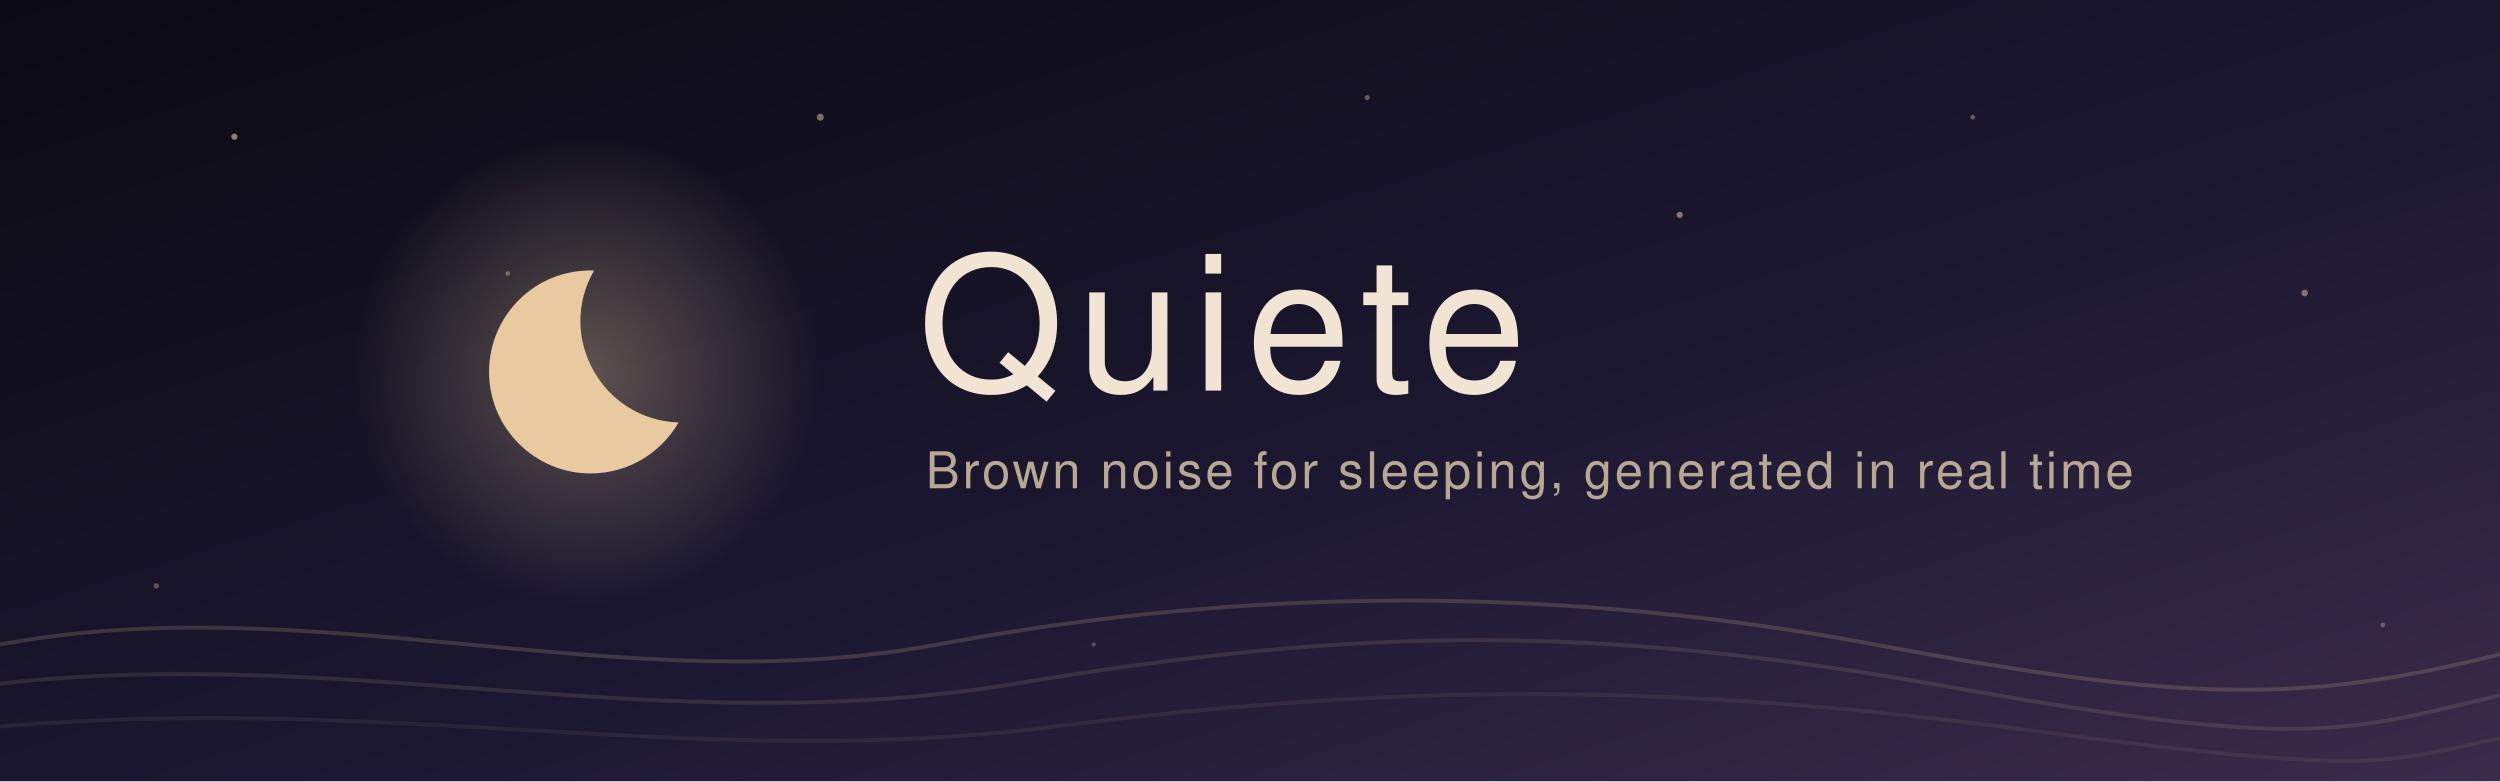
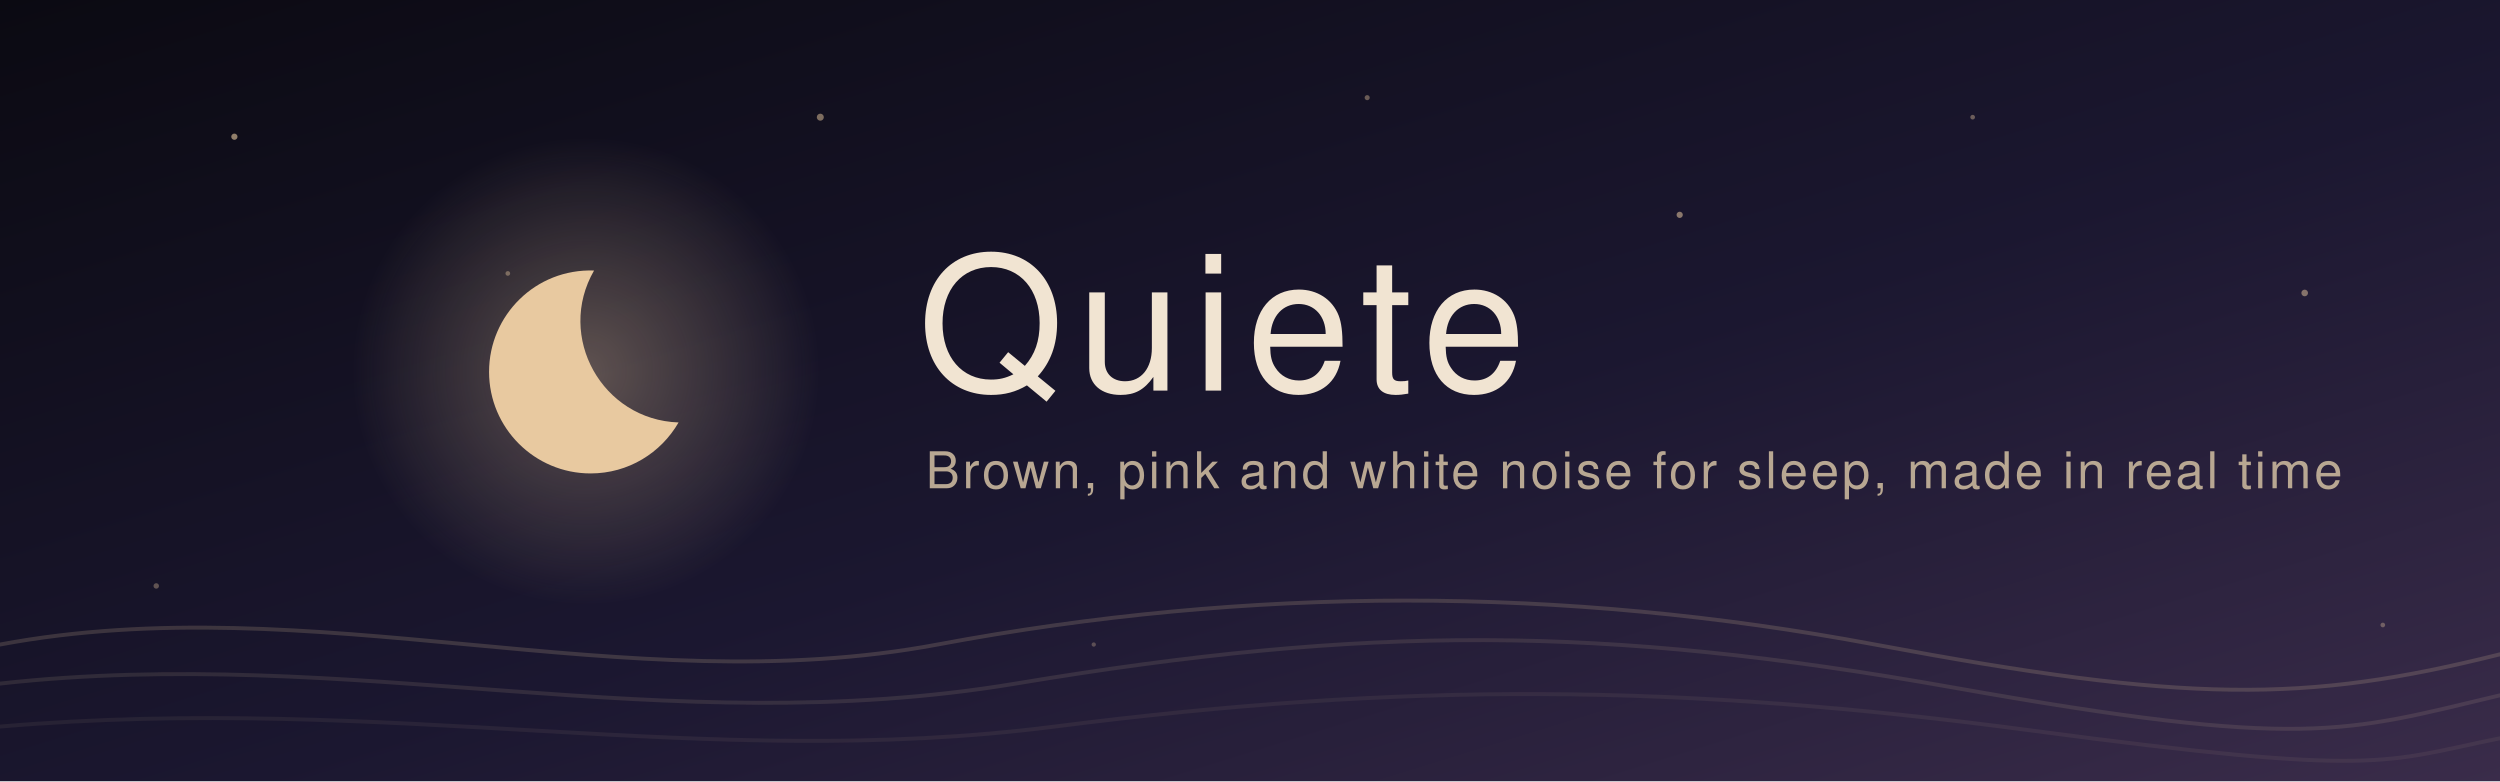
<svg xmlns="http://www.w3.org/2000/svg" width="1280" height="400" viewBox="0 0 1280 400">
  <defs>
    <linearGradient id="sky" x1="0" y1="0" x2="1" y2="1">
      <stop offset="0" stop-color="#0B0A12" />
      <stop offset="0.55" stop-color="#1B1730" />
      <stop offset="1" stop-color="#3A2C4A" />
    </linearGradient>
    <radialGradient id="glow" cx="0.5" cy="0.5" r="0.5">
      <stop offset="0" stop-color="#E8C9A0" stop-opacity="0.35" />
      <stop offset="1" stop-color="#E8C9A0" stop-opacity="0" />
    </radialGradient>
  </defs>
  <rect width="1280" height="400" fill="url(#sky)" />
  <g fill="#E8C9A0">
    <circle cx="120" cy="70" r="1.6" opacity="0.6" />
    <circle cx="260" cy="140" r="1.2" opacity="0.4" />
    <circle cx="420" cy="60" r="1.8" opacity="0.5" />
    <circle cx="700" cy="50" r="1.3" opacity="0.4" />
    <circle cx="860" cy="110" r="1.6" opacity="0.55" />
    <circle cx="1010" cy="60" r="1.2" opacity="0.4" />
    <circle cx="1180" cy="150" r="1.7" opacity="0.5" />
    <circle cx="1220" cy="320" r="1.2" opacity="0.35" />
    <circle cx="80" cy="300" r="1.4" opacity="0.35" />
    <circle cx="560" cy="330" r="1.1" opacity="0.3" />
  </g>
  <g fill="none" stroke="#E8C9A0" stroke-linecap="round">
    <path d="M0 330 C 160 300, 320 360, 480 330 S 800 300, 960 330 S 1180 360, 1280 335" stroke-opacity="0.18" stroke-width="2" />
    <path d="M0 350 C 180 330, 340 380, 520 350 S 820 320, 1000 352 S 1200 375, 1280 356" stroke-opacity="0.12" stroke-width="2" />
    <path d="M0 372 C 200 355, 360 395, 540 372 S 860 350, 1040 374 S 1220 390, 1280 378" stroke-opacity="0.07" stroke-width="2" />
  </g>
  <circle cx="300" cy="190" r="120" fill="url(#glow)" />
  <g transform="translate(240 128) scale(5.2)">
    <path fill="#E8C9A0" d="M12.34,2.02C6.59,1.82 2,6.42 2,12c0,5.52 4.48,10 10,10c3.71,0 6.93,-2.02 8.66,-5.02C13.15,16.73 8.57,8.55 12.34,2.02z" />
  </g>
  <text x="470" y="200" font-family="Helvetica Neue, Helvetica, Arial, sans-serif" font-size="96" font-weight="200" fill="#F1E4D2" letter-spacing="6">Quiete</text>
-   <text x="474" y="250" font-family="Helvetica Neue, Helvetica, Arial, sans-serif" font-size="26" font-weight="300" fill="#B8A792" letter-spacing="1.5">Brown noise for sleeping, generated in real time</text>
+   <text x="474" y="250" font-family="Helvetica Neue, Helvetica, Arial, sans-serif" font-size="26" font-weight="300" fill="#B8A792" letter-spacing="1.5">Brown, pink and white noise for sleep, made in real time</text>
</svg>
